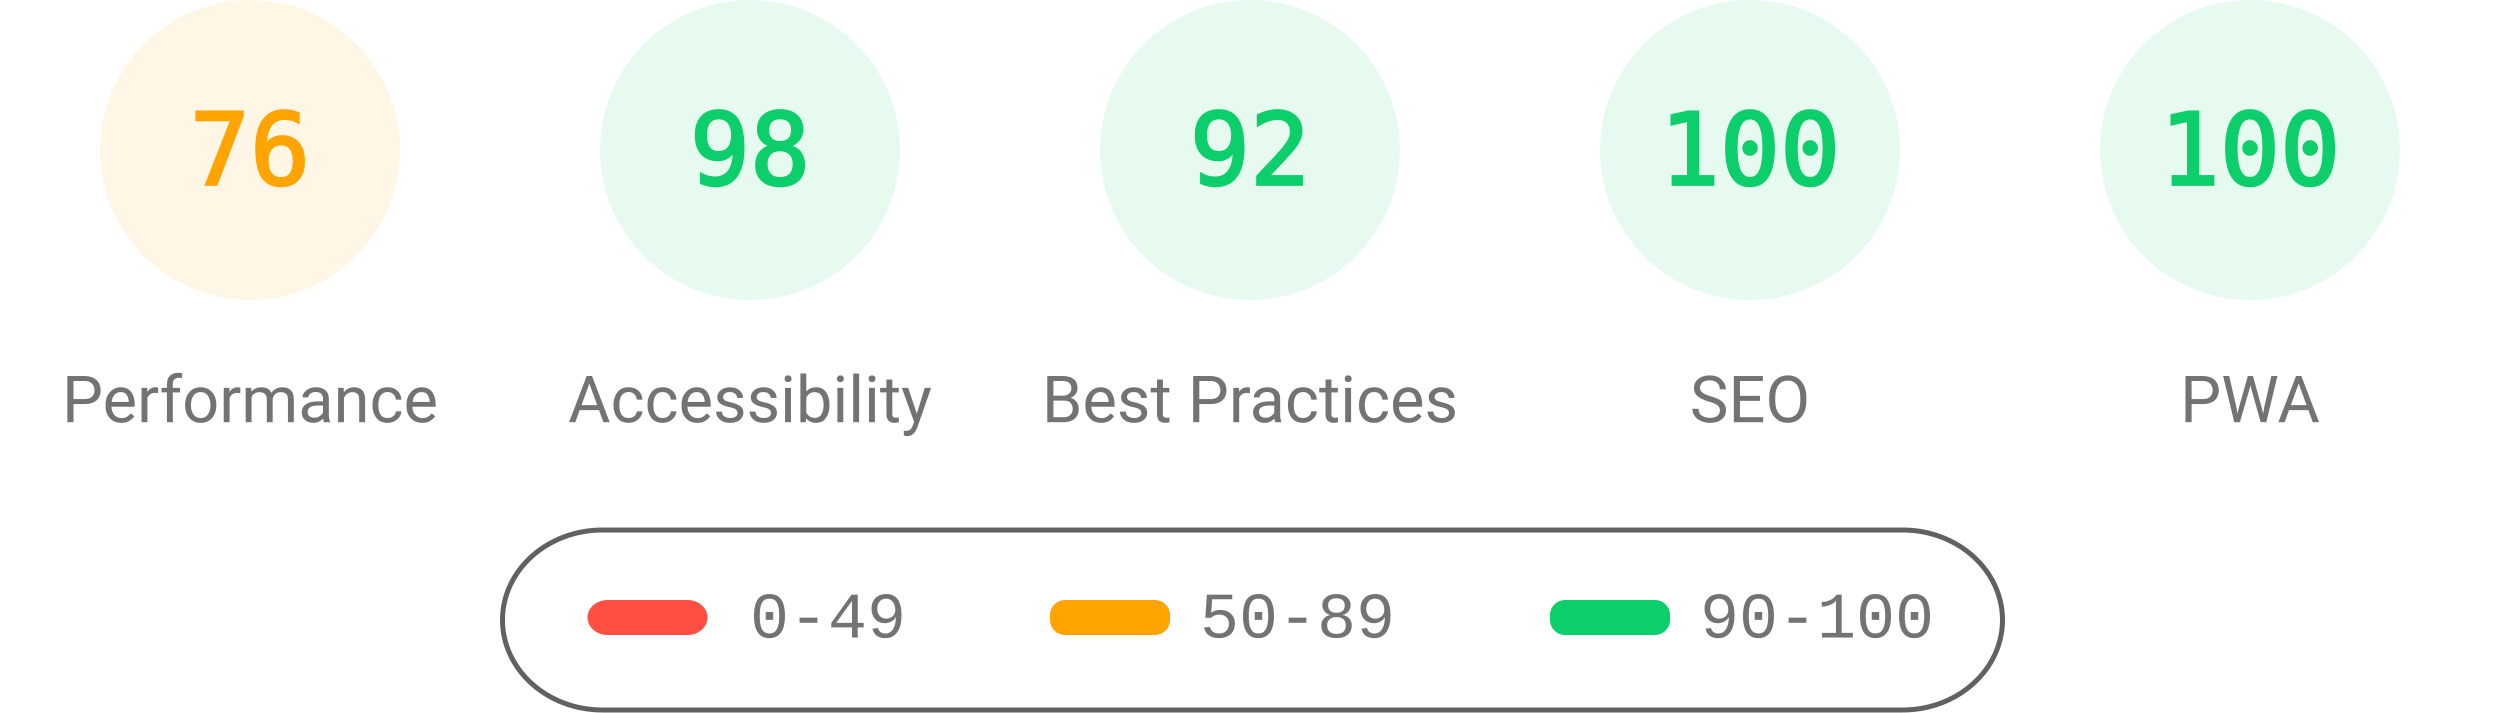
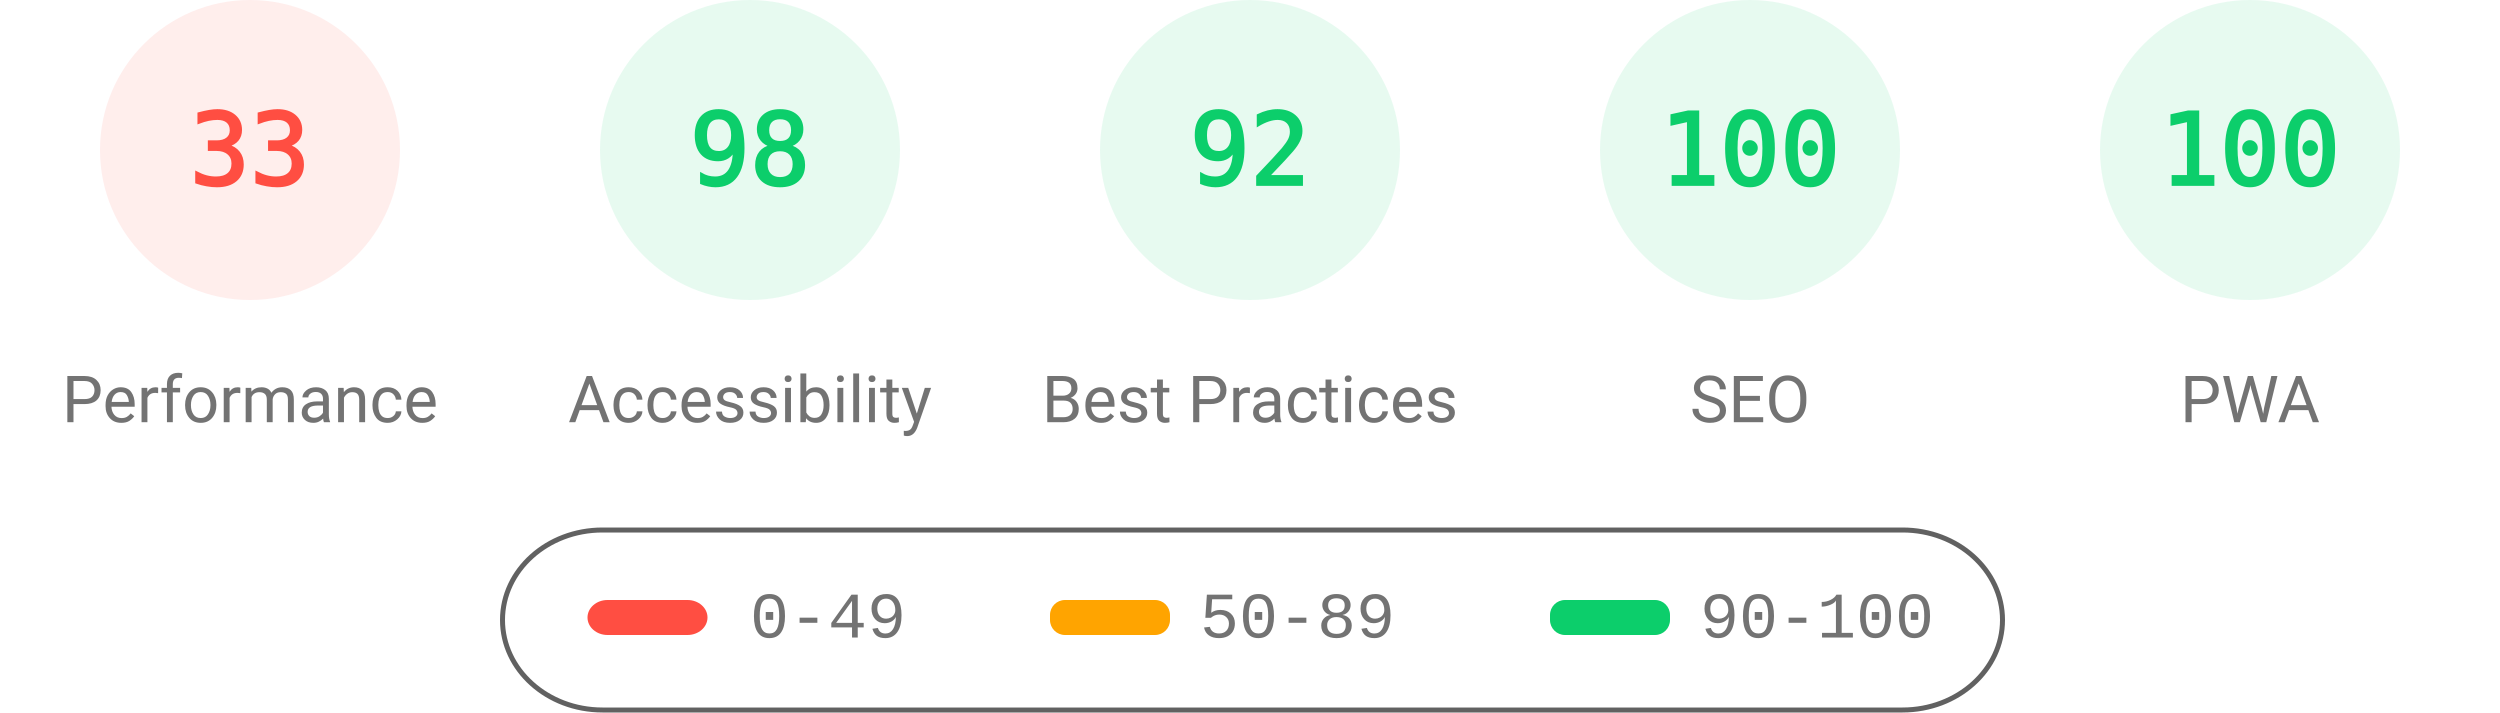
<svg xmlns="http://www.w3.org/2000/svg" fill="none" width="1000" height="285">
  <style>.gauge-base{opacity:.1}.gauge-arc{fill:none;animation-delay:250ms;stroke-linecap:round;transform:rotate(-90deg);transform-origin:100px 60px;animation:load-gauge 1s ease forwards}.guage-text{font-size:40px;font-family:monospace;text-align:center}.guage-red{color:#ff4e42;fill:#ff4e42;stroke:#ff4e42}.guage-orange{color:#ffa400;fill:#ffa400;stroke:#ffa400}.guage-green{color:#0cce6b;fill:#0cce6b;stroke:#0cce6b}.guage-undefined{color:#5c5c5c;fill:#5c5c5c;stroke:#5c5c5c}.guage-title{color:#737373;fill:#737373;stroke:none;font-size:26px;line-height:26px;font-family:Roboto,Halvetica,Arial,sans-serif}@keyframes load-gauge{from{stroke-dasharray:0 352.858}}</style>
-   <svg class="guage-div guage-perf guage-orange" viewBox="0 0 200 200" width="200" height="200">
+   <svg class="guage-div guage-perf guage-red" viewBox="0 0 200 200" width="200" height="200">
    <circle class="gauge-base" r="56" cx="100" cy="60" stroke-width="8" />
-     <circle class="gauge-arc guage-arc-1" r="56" cx="100" cy="60" stroke-width="8" style="stroke-dasharray:267.412,351.858" />
-     <text class="guage-text" x="100" y="60" alignment-baseline="central" dominant-baseline="central" text-anchor="middle">76</text>
+     <circle class="gauge-arc guage-arc-1" r="56" cx="100" cy="60" stroke-width="8" style="stroke-dasharray:116.113,351.858" />
+     <text class="guage-text" x="100" y="60" alignment-baseline="central" dominant-baseline="central" text-anchor="middle">33</text>
    <text class="guage-title" x="100" y="160" alignment-baseline="central" dominant-baseline="central" text-anchor="middle">Performance</text>
  </svg>
  <svg class="guage-div guage-acc guage-green" viewBox="0 0 200 200" width="200" height="200" x="200">
    <circle class="gauge-base" r="56" cx="100" cy="60" stroke-width="8" />
    <circle class="gauge-arc guage-arc-2" r="56" cx="100" cy="60" stroke-width="8" style="stroke-dasharray:344.821,351.858" />
    <text class="guage-text" x="100" y="60" alignment-baseline="central" dominant-baseline="central" text-anchor="middle">98</text>
    <text class="guage-title" x="100" y="160" alignment-baseline="central" dominant-baseline="central" text-anchor="middle">Accessibility</text>
  </svg>
  <svg class="guage-div guage-best guage-green" viewBox="0 0 200 200" width="200" height="200" x="400">
    <circle class="gauge-base" r="56" cx="100" cy="60" stroke-width="8" />
    <circle class="gauge-arc guage-arc-3" r="56" cx="100" cy="60" stroke-width="8" style="stroke-dasharray:323.709,351.858" />
    <text class="guage-text" x="100" y="60" alignment-baseline="central" dominant-baseline="central" text-anchor="middle">92</text>
    <text class="guage-title" x="100" y="160" alignment-baseline="central" dominant-baseline="central" text-anchor="middle">Best Practices</text>
  </svg>
  <svg class="guage-div guage-seo guage-green" viewBox="0 0 200 200" width="200" height="200" x="600">
    <circle class="gauge-base" r="56" cx="100" cy="60" stroke-width="8" />
    <circle class="gauge-arc guage-arc-4" r="56" cx="100" cy="60" stroke-width="8" style="stroke-dasharray:351.858,351.858" />
    <text class="guage-text" x="100" y="60" alignment-baseline="central" dominant-baseline="central" text-anchor="middle">100</text>
    <text class="guage-title" x="100" y="160" alignment-baseline="central" dominant-baseline="central" text-anchor="middle">SEO</text>
  </svg>
  <svg class="guage-div guage-pwa guage-green" viewBox="0 0 200 200" width="200" height="200" x="800">
    <circle class="gauge-base" r="56" cx="100" cy="60" stroke-width="8" />
    <circle class="gauge-arc guage-arc-4" r="56" cx="100" cy="60" stroke-width="8" style="stroke-dasharray:351.858,351.858" />
    <text class="guage-text" x="100" y="60" alignment-baseline="central" dominant-baseline="central" text-anchor="middle">100</text>
    <text class="guage-title" x="100" y="160" alignment-baseline="central" dominant-baseline="central" text-anchor="middle">PWA</text>
  </svg>
  <svg width="604" height="76" x="200" y="210">
    <path fill="none" id="canvas_background" d="M-1-1h604v80H-1z" />
    <rect fill-opacity="0" stroke="#616161" stroke-width="2" rx="40" id="svg_2" height="72" width="600" y="2" x="1" fill="#000" />
    <rect stroke="#000" rx="8" id="svg_3" height="14" width="48" y="30" x="35" stroke-opacity="null" stroke-width="0" fill="#ff4e42" />
    <rect stroke="#000" rx="6" id="svg_4" height="14" width="48" y="30" x="220" stroke-opacity="null" stroke-width="0" fill="#ffa400" />
    <rect stroke="#000" rx="6" id="svg_5" height="14" width="48" y="30" x="420" stroke-opacity="null" stroke-width="0" fill="#0cce6b" />
    <text xml:space="preserve" text-anchor="start" font-family="'Courier New', Courier, monospace" font-size="26" id="svg_6" y="45" x="100" stroke-opacity="null" stroke-width="0" stroke="#000" fill="#737373">0-49</text>
    <text xml:space="preserve" text-anchor="start" font-family="'Courier New', Courier, monospace" font-size="26" id="svg_7" y="45" x="280" stroke-opacity="null" stroke-width="0" stroke="#000" fill="#737373">50-89</text>
    <text xml:space="preserve" text-anchor="start" font-family="'Courier New', Courier, monospace" font-size="26" id="svg_8" y="45" x="480" stroke-opacity="null" stroke-width="0" stroke="#000" fill="#737373">90-100</text>
  </svg>
</svg>
